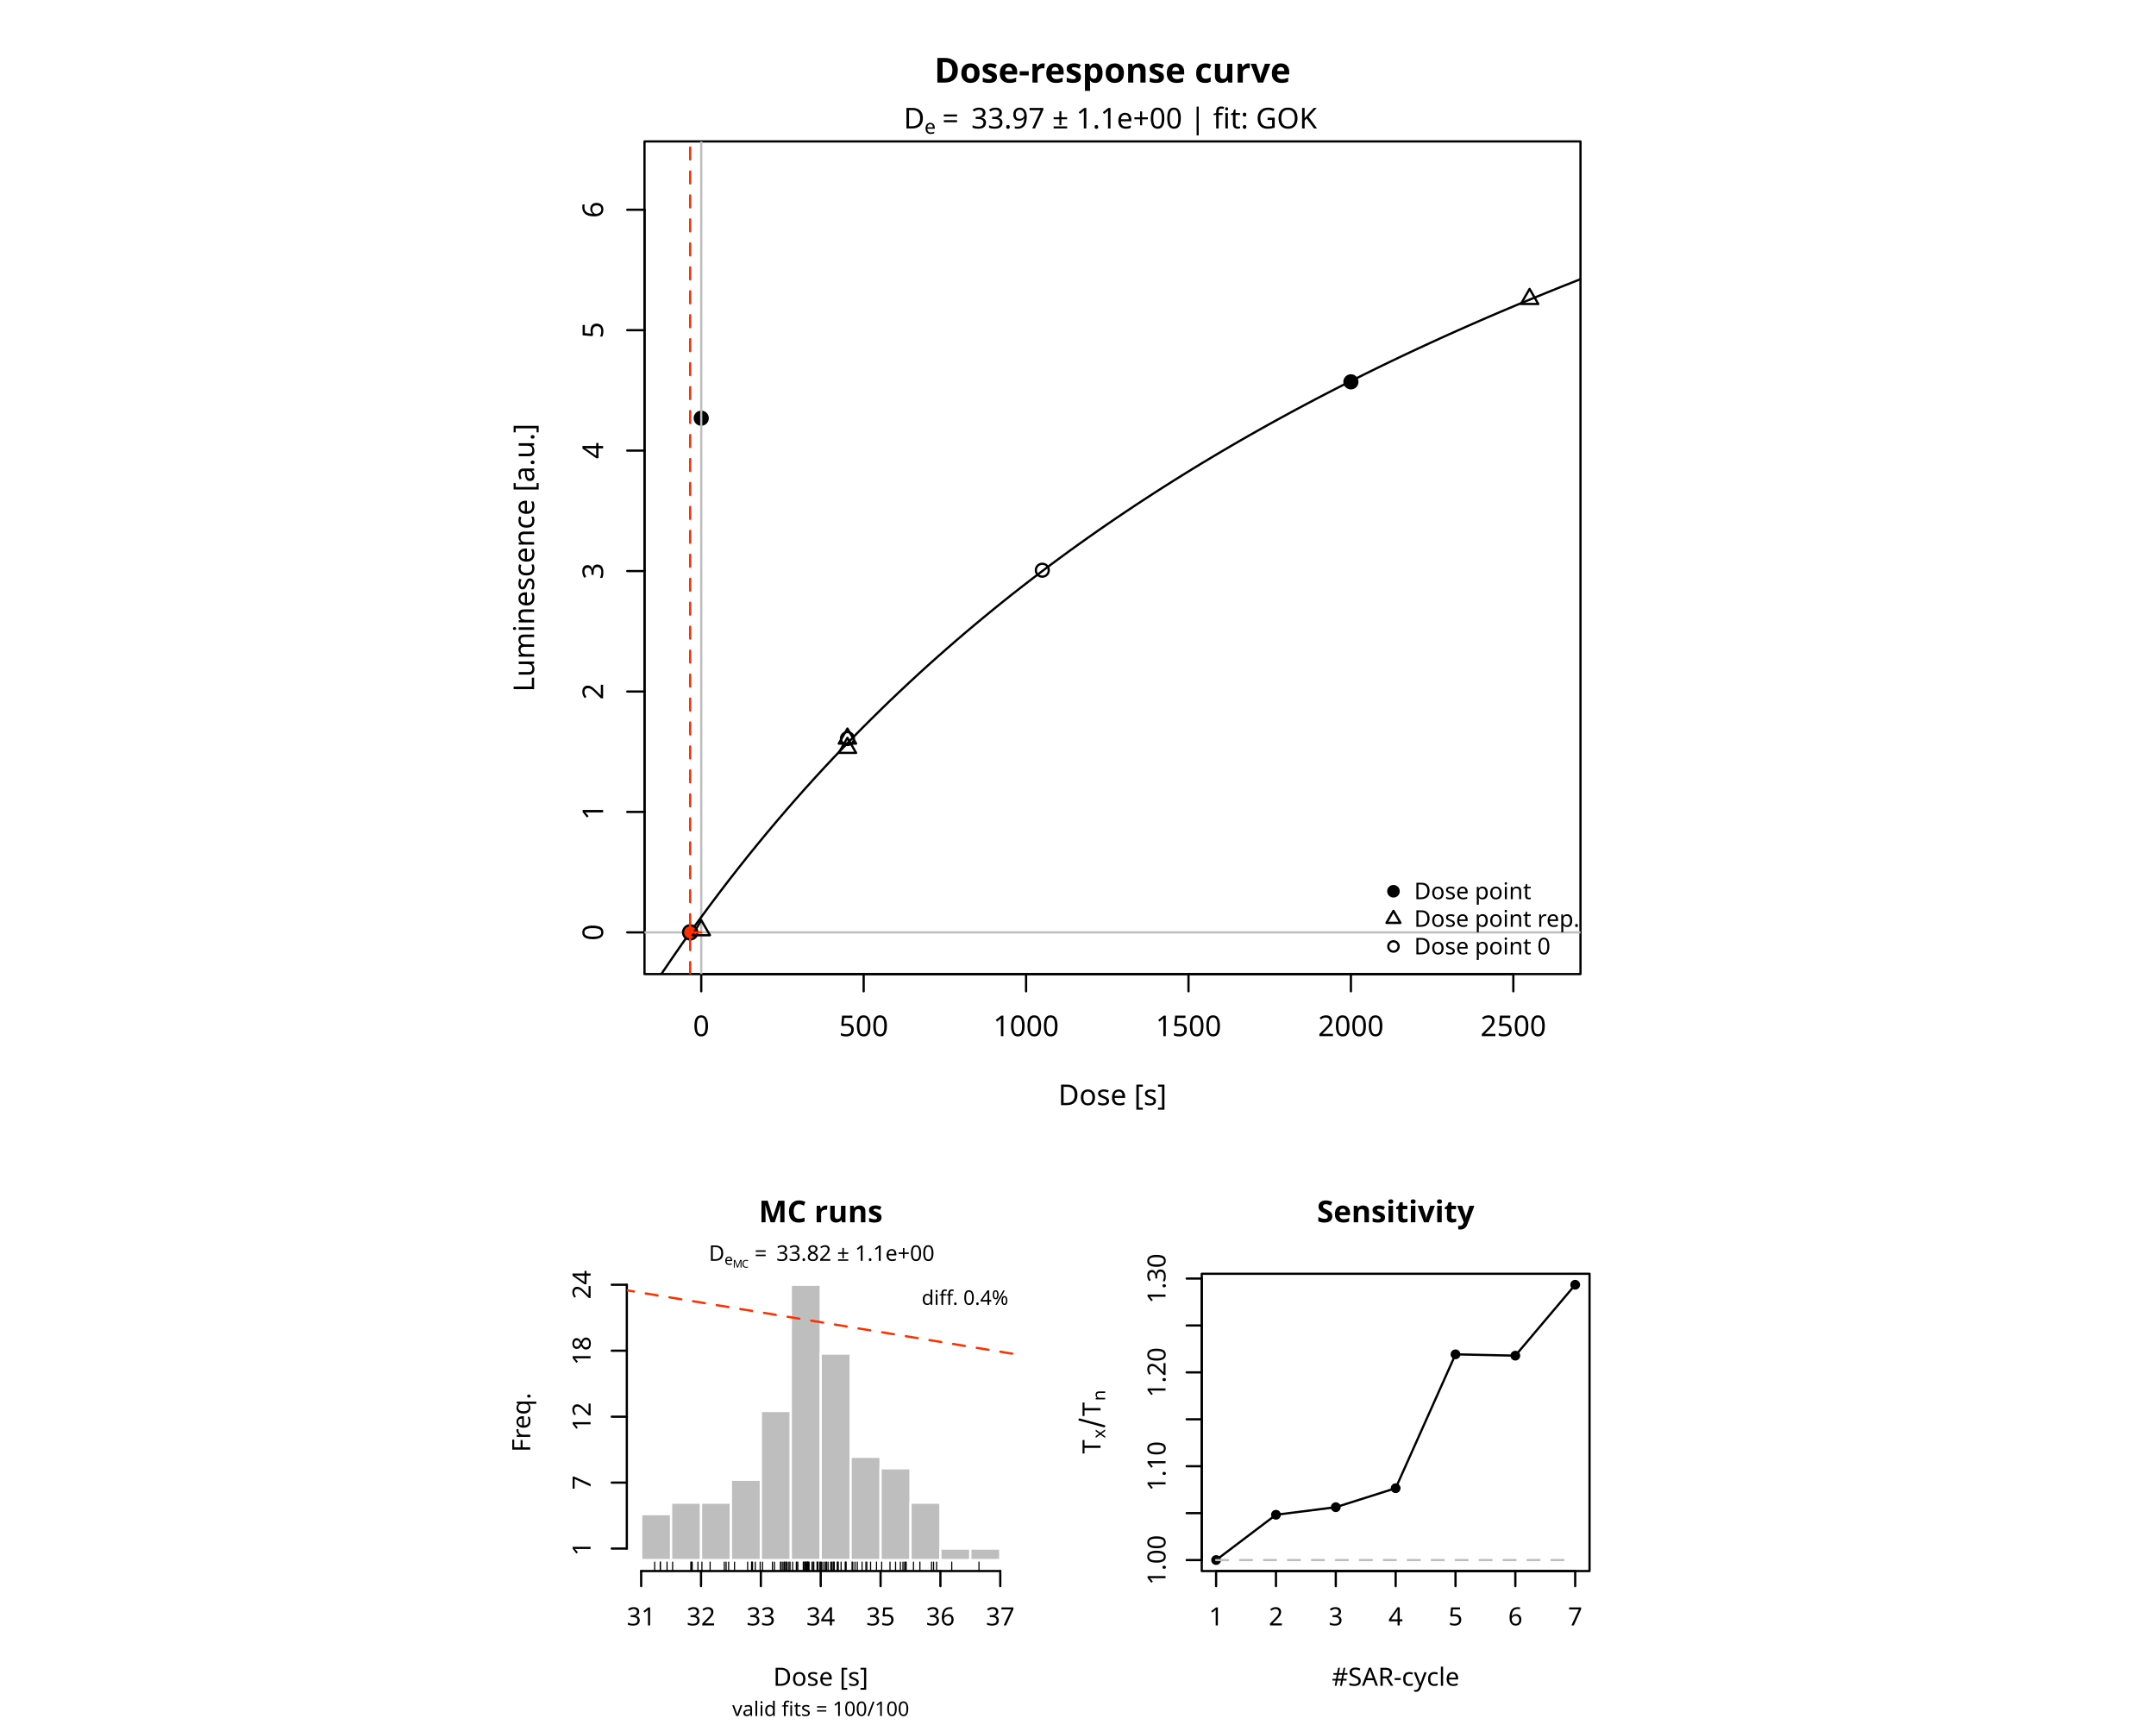
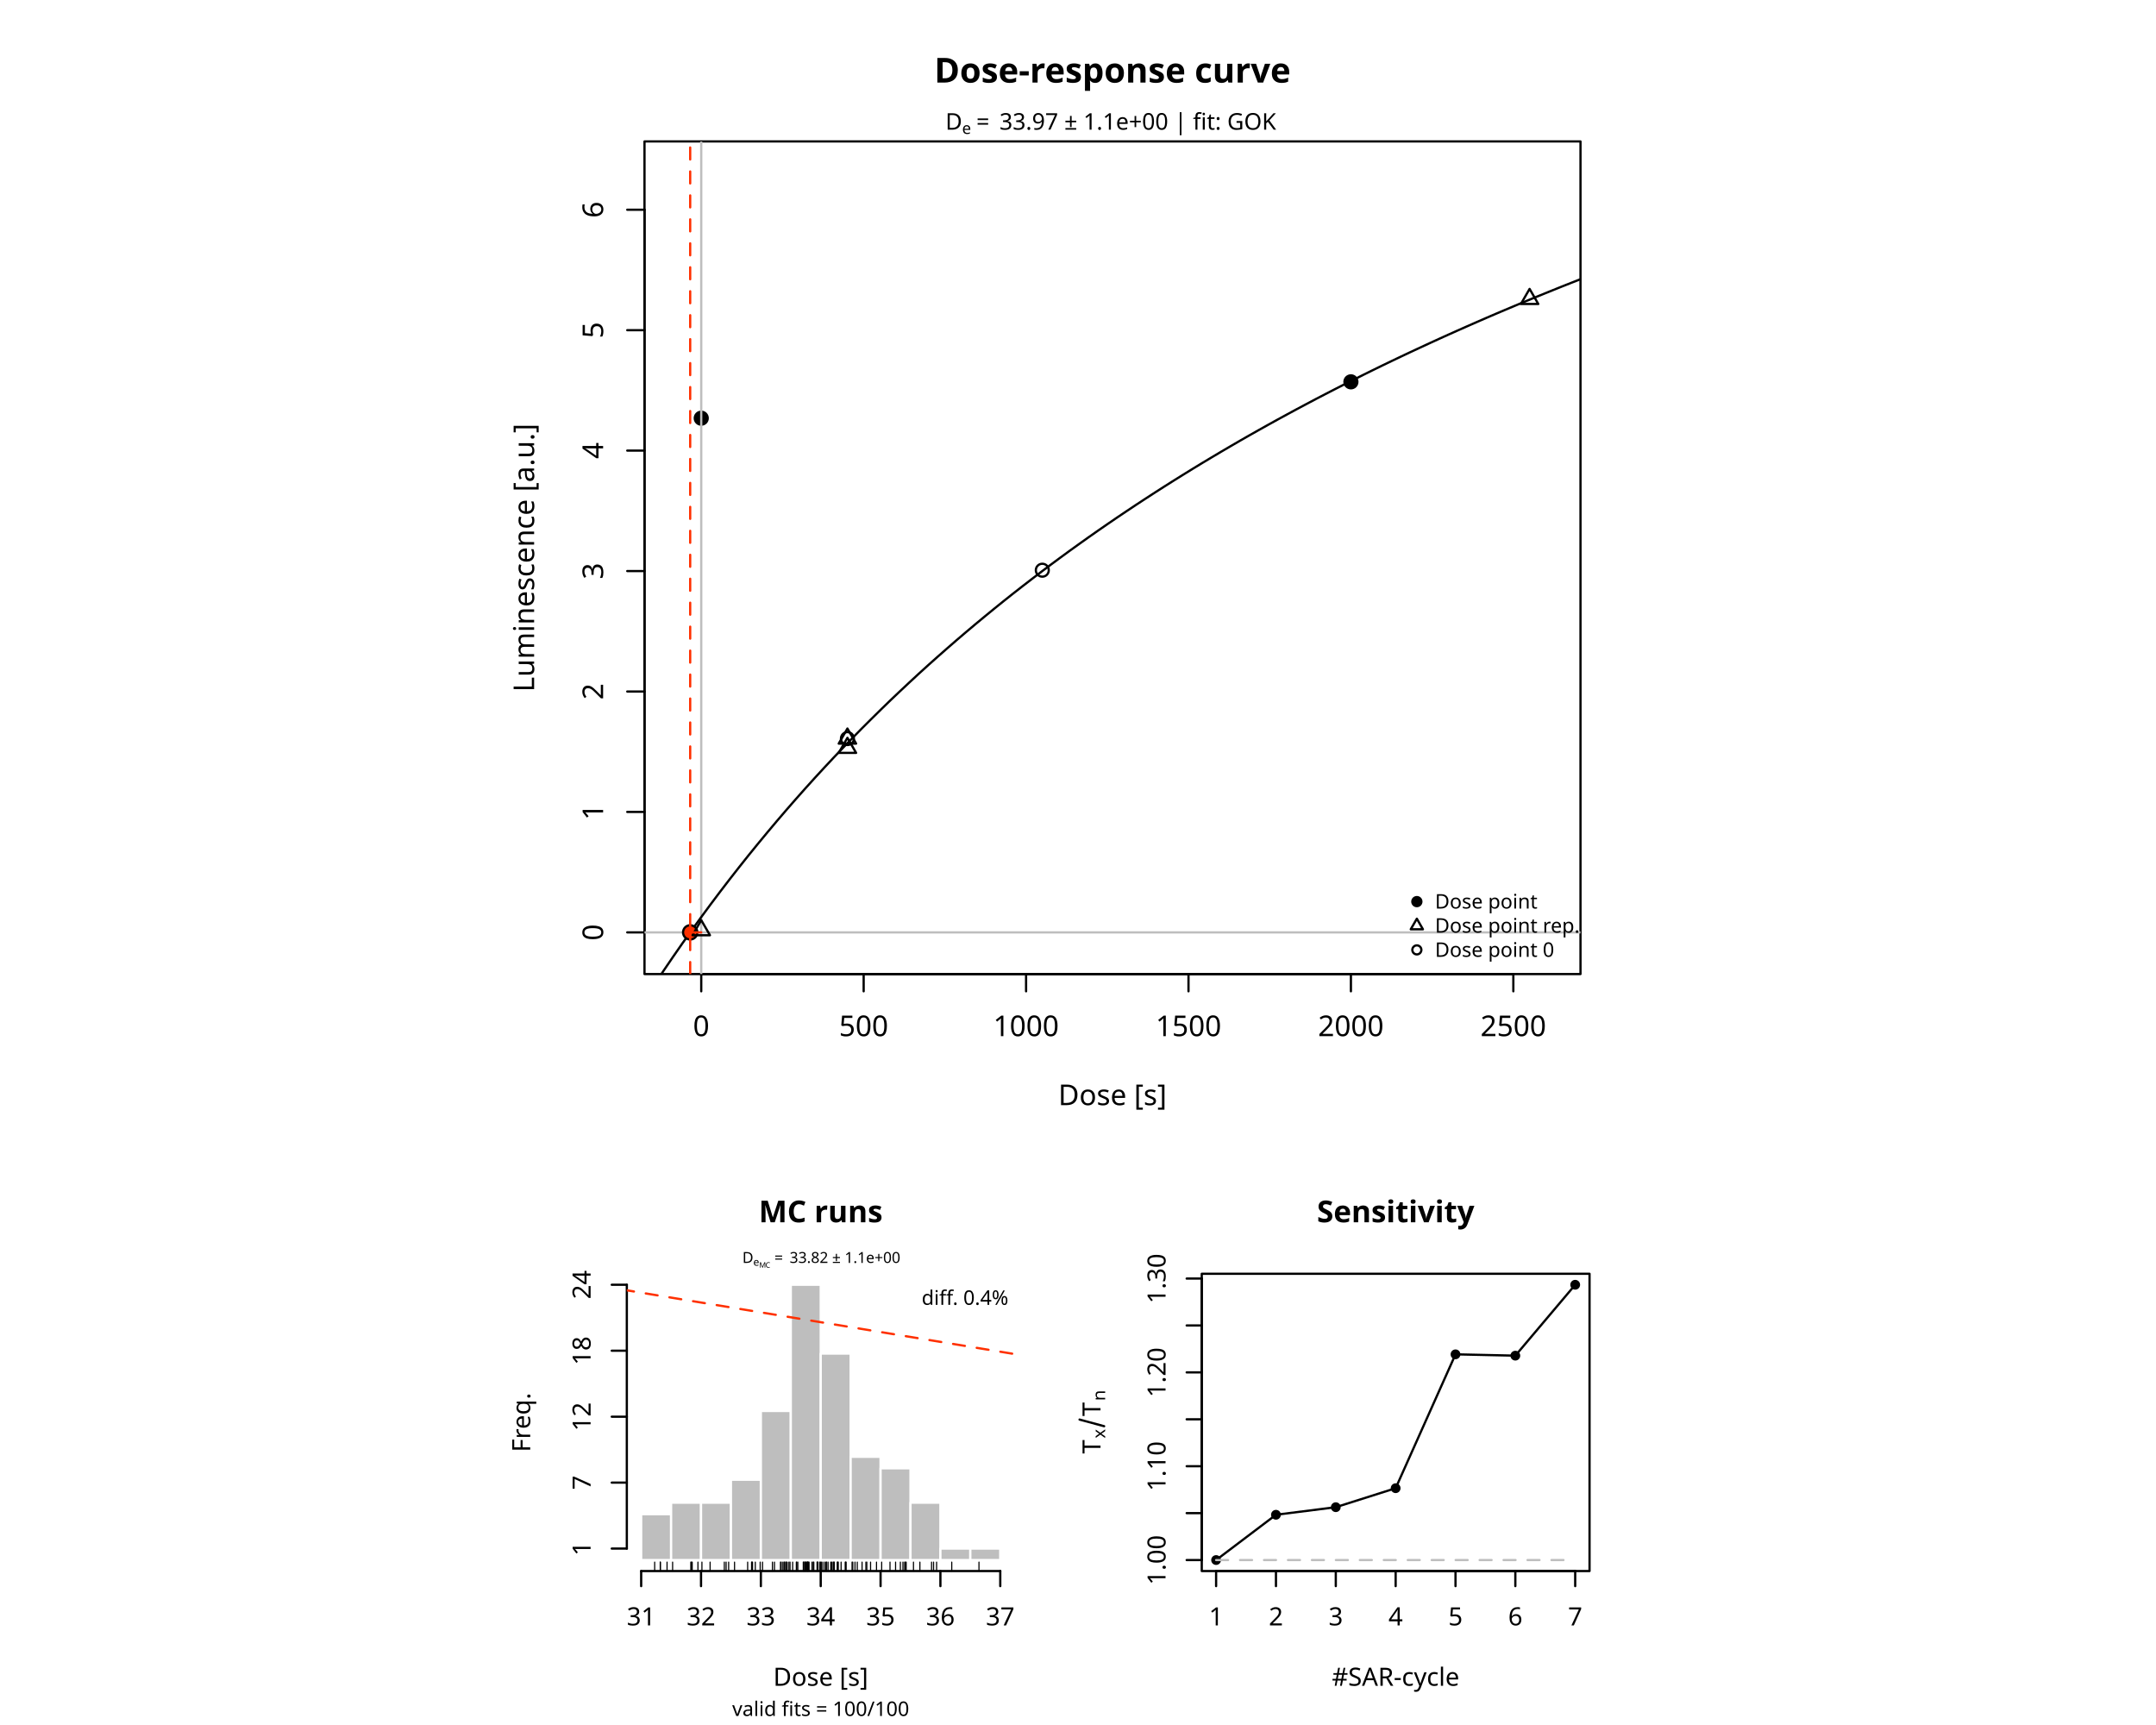
<svg xmlns="http://www.w3.org/2000/svg" class="svglite" data-engine-version="2.0" width="720.00pt" height="576.00pt" viewBox="0 0 720.00 576.00">
  <defs>
    <style type="text/css">
    .svglite line, .svglite polyline, .svglite polygon, .svglite path, .svglite rect, .svglite circle {
      fill: none;
      stroke: #000000;
      stroke-linecap: round;
      stroke-linejoin: round;
      stroke-miterlimit: 10.00;
    }
  </style>
  </defs>
  <rect width="100%" height="100%" style="stroke: none; fill: #FFFFFF;" />
  <defs>
    <clipPath id="cpMC4wMHw3MjAuMDB8MC4wMHw1NzYuMDA=">
      <rect x="0.00" y="0.00" width="720.00" height="576.00" />
    </clipPath>
  </defs>
  <g clip-path="url(#cpMC4wMHw3MjAuMDB8MC4wMHw1NzYuMDA=)">
</g>
  <defs>
    <clipPath id="cpMjE1LjIzfDUyNy44MXw0Ny4yM3wzMjUuMjU=">
      <rect x="215.23" y="47.23" width="312.58" height="278.02" />
    </clipPath>
  </defs>
  <g clip-path="url(#cpMjE1LjIzfDUyNy44MXw0Ny4yM3wzMjUuMjU=)">
    <circle cx="234.18" cy="139.64" r="2.16" style="stroke-width: 0.75; fill: #000000;" />
    <polygon points="283.00,246.36 285.90,251.40 280.09,251.40 " style="stroke-width: 0.75; fill: none;" />
    <circle cx="348.08" cy="190.40" r="2.16" style="stroke-width: 0.75;" />
    <circle cx="451.14" cy="127.50" r="2.16" style="stroke-width: 0.75; fill: #000000;" />
    <polygon points="510.81,96.47 513.72,101.51 507.90,101.51 " style="stroke-width: 0.75; fill: none;" />
    <circle cx="283.00" cy="246.62" r="2.16" style="stroke-width: 0.75;" />
  </g>
  <g clip-path="url(#cpMC4wMHw3MjAuMDB8MC4wMHw1NzYuMDA=)">
    <line x1="234.18" y1="325.25" x2="505.38" y2="325.25" style="stroke-width: 0.75;" />
    <line x1="234.18" y1="325.25" x2="234.18" y2="331.01" style="stroke-width: 0.75;" />
    <line x1="288.42" y1="325.25" x2="288.42" y2="331.01" style="stroke-width: 0.75;" />
    <line x1="342.66" y1="325.25" x2="342.66" y2="331.01" style="stroke-width: 0.75;" />
    <line x1="396.90" y1="325.25" x2="396.90" y2="331.01" style="stroke-width: 0.75;" />
    <line x1="451.14" y1="325.25" x2="451.14" y2="331.01" style="stroke-width: 0.75;" />
    <line x1="505.38" y1="325.25" x2="505.38" y2="331.01" style="stroke-width: 0.75;" />
    <text x="234.18" y="345.98" text-anchor="middle" style="font-size: 9.60px; font-family: sans;" textLength="5.34px" lengthAdjust="spacingAndGlyphs">0</text>
    <text x="288.42" y="345.98" text-anchor="middle" style="font-size: 9.60px; font-family: sans;" textLength="16.02px" lengthAdjust="spacingAndGlyphs">500</text>
    <text x="342.66" y="345.98" text-anchor="middle" style="font-size: 9.60px; font-family: sans;" textLength="21.36px" lengthAdjust="spacingAndGlyphs">1000</text>
    <text x="396.90" y="345.98" text-anchor="middle" style="font-size: 9.60px; font-family: sans;" textLength="21.36px" lengthAdjust="spacingAndGlyphs">1500</text>
    <text x="451.14" y="345.98" text-anchor="middle" style="font-size: 9.60px; font-family: sans;" textLength="21.36px" lengthAdjust="spacingAndGlyphs">2000</text>
    <text x="505.38" y="345.98" text-anchor="middle" style="font-size: 9.60px; font-family: sans;" textLength="21.36px" lengthAdjust="spacingAndGlyphs">2500</text>
    <line x1="215.23" y1="311.33" x2="215.23" y2="70.03" style="stroke-width: 0.75;" />
    <line x1="215.23" y1="311.33" x2="209.47" y2="311.33" style="stroke-width: 0.75;" />
    <line x1="215.23" y1="271.11" x2="209.47" y2="271.11" style="stroke-width: 0.75;" />
    <line x1="215.23" y1="230.90" x2="209.47" y2="230.90" style="stroke-width: 0.75;" />
    <line x1="215.23" y1="190.68" x2="209.47" y2="190.68" style="stroke-width: 0.75;" />
    <line x1="215.23" y1="150.46" x2="209.47" y2="150.46" style="stroke-width: 0.75;" />
    <line x1="215.23" y1="110.25" x2="209.47" y2="110.25" style="stroke-width: 0.75;" />
    <line x1="215.23" y1="70.03" x2="209.47" y2="70.03" style="stroke-width: 0.75;" />
    <text transform="translate(201.41,311.33) rotate(-90)" text-anchor="middle" style="font-size: 9.60px; font-family: sans;" textLength="5.34px" lengthAdjust="spacingAndGlyphs">0</text>
    <text transform="translate(201.41,271.11) rotate(-90)" text-anchor="middle" style="font-size: 9.60px; font-family: sans;" textLength="5.34px" lengthAdjust="spacingAndGlyphs">1</text>
    <text transform="translate(201.41,230.90) rotate(-90)" text-anchor="middle" style="font-size: 9.60px; font-family: sans;" textLength="5.34px" lengthAdjust="spacingAndGlyphs">2</text>
    <text transform="translate(201.41,190.68) rotate(-90)" text-anchor="middle" style="font-size: 9.60px; font-family: sans;" textLength="5.34px" lengthAdjust="spacingAndGlyphs">3</text>
    <text transform="translate(201.41,150.46) rotate(-90)" text-anchor="middle" style="font-size: 9.60px; font-family: sans;" textLength="5.34px" lengthAdjust="spacingAndGlyphs">4</text>
    <text transform="translate(201.41,110.25) rotate(-90)" text-anchor="middle" style="font-size: 9.60px; font-family: sans;" textLength="5.34px" lengthAdjust="spacingAndGlyphs">5</text>
    <text transform="translate(201.41,70.03) rotate(-90)" text-anchor="middle" style="font-size: 9.60px; font-family: sans;" textLength="5.34px" lengthAdjust="spacingAndGlyphs">6</text>
    <polygon points="215.23,325.25 527.81,325.25 527.81,47.23 215.23,47.23 " style="stroke-width: 0.75; fill: none;" />
  </g>
  <defs>
    <clipPath id="cpMTY4LjAwfDU1Mi4wMHwwLjAwfDM4NC4wMA==">
      <rect x="168.00" y="0.00" width="384.00" height="384.00" />
    </clipPath>
  </defs>
  <g clip-path="url(#cpMTY4LjAwfDU1Mi4wMHwwLjAwfDM4NC4wMA==)">
    <text x="371.52" y="369.02" text-anchor="middle" style="font-size: 9.60px; font-family: sans;" textLength="35.22px" lengthAdjust="spacingAndGlyphs">Dose [s]</text>
    <text transform="translate(178.37,186.24) rotate(-90)" text-anchor="middle" style="font-size: 9.60px; font-family: sans;" textLength="85.93px" lengthAdjust="spacingAndGlyphs">Luminescence [a.u.]</text>
  </g>
  <g clip-path="url(#cpMjE1LjIzfDUyNy44MXw0Ny4yM3wzMjUuMjU=)">
    <line x1="234.18" y1="325.25" x2="234.18" y2="47.23" style="stroke-width: 0.75; stroke: #BEBEBE;" />
    <line x1="215.23" y1="311.33" x2="527.81" y2="311.33" style="stroke-width: 0.75; stroke: #BEBEBE;" />
  </g>
  <g clip-path="url(#cpMTY4LjAwfDU1Mi4wMHwwLjAwfDM4NC4wMA==)">
    <text x="371.52" y="27.58" text-anchor="middle" style="font-size: 11.52px; font-weight: bold; font-family: sans;" textLength="109.52px" lengthAdjust="spacingAndGlyphs">Dose-response curve</text>
  </g>
  <g clip-path="url(#cpMjE1LjIzfDUyNy44MXw0Ny4yM3wzMjUuMjU=)">
    <polyline points="215.23,333.78 218.39,328.95 221.55,324.22 224.70,319.59 227.86,315.04 231.02,310.59 234.18,306.23 234.18,306.22 237.33,301.95 240.49,297.75 243.65,293.63 246.81,289.59 249.96,285.63 253.12,281.74 256.28,277.92 259.43,274.17 262.59,270.48 265.75,266.86 268.91,263.30 272.06,259.81 275.22,256.38 278.38,253.00 281.54,249.68 284.69,246.42 287.85,243.20 291.01,240.05 294.17,236.94 297.32,233.88 300.48,230.88 303.64,227.92 306.79,225.00 309.95,222.13 313.11,219.31 316.27,216.53 319.42,213.79 322.58,211.09 325.74,208.43 328.90,205.81 332.05,203.23 335.21,200.68 338.37,198.17 341.53,195.70 344.68,193.27 347.84,190.86 351.00,188.49 354.15,186.16 357.31,183.85 360.47,181.58 363.63,179.33 366.78,177.12 369.94,174.94 373.10,172.78 376.26,170.66 379.41,168.56 382.57,166.49 385.73,164.44 388.89,162.42 392.04,160.43 395.20,158.46 398.36,156.51 401.51,154.59 404.67,152.70 407.83,150.82 410.99,148.97 414.14,147.14 417.30,145.33 420.46,143.55 423.62,141.78 426.77,140.04 429.93,138.32 433.09,136.61 436.25,134.93 439.40,133.26 442.56,131.62 445.72,129.99 448.87,128.38 452.03,126.79 455.19,125.21 458.35,123.65 461.50,122.11 464.66,120.59 467.82,119.08 470.98,117.59 474.13,116.12 477.29,114.66 480.45,113.21 483.61,111.78 486.76,110.37 489.92,108.97 493.08,107.58 496.23,106.21 499.39,104.85 502.55,103.51 505.71,102.18 508.86,100.86 512.02,99.56 515.18,98.27 518.34,96.99 521.49,95.72 524.65,94.47 527.81,93.23 " style="stroke-width: 0.75;" />
    <circle cx="230.49" cy="311.33" r="2.38" style="stroke-width: 0.75; fill: #FF3000;" />
    <polygon points="283.00,243.26 285.90,248.30 280.09,248.30 " style="stroke-width: 0.75; fill: none;" />
    <polygon points="234.18,307.25 237.09,312.29 231.27,312.29 " style="stroke-width: 0.75; fill: none;" />
    <line x1="230.49" y1="325.25" x2="230.49" y2="47.23" style="stroke-width: 0.75; stroke: #FF3000; stroke-dasharray: 4.00,4.00;" />
    <polyline points="234.18,311.33 230.49,311.33 " style="stroke-width: 0.75; stroke: #FF3000; stroke-dasharray: 4.00,4.00;" />
  </g>
  <g clip-path="url(#cpMC4wMHw3MjAuMDB8MC4wMHw1NzYuMDA=)">
-     <text x="301.78" y="42.89" style="font-size: 9.60px; font-family: sans;" textLength="6.94px" lengthAdjust="spacingAndGlyphs">D</text>
-     <text x="308.71" y="44.67" style="font-size: 6.72px; font-family: sans;" textLength="3.74px" lengthAdjust="spacingAndGlyphs">e</text>
-     <text x="314.67" y="42.89" style="font-size: 9.60px; font-family: sans;" textLength="7.45px" lengthAdjust="spacingAndGlyphs">=</text>
-     <text x="324.35" y="42.89" style="font-size: 9.60px; font-family: sans;" textLength="116.91px" lengthAdjust="spacingAndGlyphs">33.97 ± 1.1e+00  | fit:  GOK</text>
+     <text x="315.73" y="43.30" style="font-size: 7.68px; font-family: sans;" textLength="5.55px" lengthAdjust="spacingAndGlyphs">D</text>
+     <text x="321.28" y="44.72" style="font-size: 5.38px; font-family: sans;" textLength="2.99px" lengthAdjust="spacingAndGlyphs">e</text>
+     <text x="326.04" y="43.30" style="font-size: 7.68px; font-family: sans;" textLength="5.96px" lengthAdjust="spacingAndGlyphs">=</text>
+     <text x="333.78" y="43.30" style="font-size: 7.68px; font-family: sans;" textLength="93.53px" lengthAdjust="spacingAndGlyphs">33.97 ± 1.1e+00  | fit:  GOK</text>
  </g>
  <g clip-path="url(#cpMjE1LjIzfDUyNy44MXw0Ny4yM3wzMjUuMjU=)">
-     <circle cx="465.35" cy="297.60" r="1.73" style="stroke-width: 0.75; fill: #000000;" />
-     <polygon points="465.35,304.13 467.68,308.16 463.02,308.16 " style="stroke-width: 0.75; fill: none;" />
-     <circle cx="465.35" cy="316.03" r="1.73" style="stroke-width: 0.75;" />
-     <text x="472.26" y="300.24" style="font-size: 7.68px; font-family: sans;" textLength="36.72px" lengthAdjust="spacingAndGlyphs">Dose point</text>
-     <text x="472.26" y="309.46" style="font-size: 7.68px; font-family: sans;" textLength="52.09px" lengthAdjust="spacingAndGlyphs">Dose point rep.</text>
-     <text x="472.26" y="318.67" style="font-size: 7.68px; font-family: sans;" textLength="43.13px" lengthAdjust="spacingAndGlyphs">Dose point 0</text>
+     <circle cx="473.16" cy="301.06" r="1.51" style="stroke-width: 0.75; fill: #000000;" />
+     <polygon points="473.16,306.77 475.19,310.30 471.12,310.30 " style="stroke-width: 0.75; fill: none;" />
+     <circle cx="473.16" cy="317.18" r="1.51" style="stroke-width: 0.75;" />
+     <text x="479.21" y="303.37" style="font-size: 6.72px; font-family: sans;" textLength="32.13px" lengthAdjust="spacingAndGlyphs">Dose point</text>
+     <text x="479.21" y="311.43" style="font-size: 6.72px; font-family: sans;" textLength="45.58px" lengthAdjust="spacingAndGlyphs">Dose point rep.</text>
+     <text x="479.21" y="319.50" style="font-size: 6.72px; font-family: sans;" textLength="37.74px" lengthAdjust="spacingAndGlyphs">Dose point 0</text>
  </g>
  <defs>
    <clipPath id="cpMjA5LjMzfDMzOC44M3w0MjUuMzN8NTI0LjU5">
      <rect x="209.33" y="425.33" width="129.50" height="99.26" />
    </clipPath>
  </defs>
  <g clip-path="url(#cpMjA5LjMzfDMzOC44M3w0MjUuMzN8NTI0LjU5)">
</g>
  <defs>
    <clipPath id="cpMTY4LjAwfDM2MC4wMHwzODQuMDB8NTc2LjAw">
      <rect x="168.00" y="384.00" width="192.00" height="192.00" />
    </clipPath>
  </defs>
  <g clip-path="url(#cpMTY4LjAwfDM2MC4wMHwzODQuMDB8NTc2LjAw)">
    <text x="274.08" y="408.13" text-anchor="middle" style="font-size: 10.08px; font-weight: bold; font-family: sans;" textLength="38.10px" lengthAdjust="spacingAndGlyphs">MC runs</text>
    <text x="274.08" y="572.98" text-anchor="middle" style="font-size: 6.72px; font-family: sans;" textLength="56.23px" lengthAdjust="spacingAndGlyphs">valid fits = 100/100</text>
    <text x="274.08" y="562.90" text-anchor="middle" style="font-size: 8.40px; font-family: sans;" textLength="30.82px" lengthAdjust="spacingAndGlyphs">Dose [s]</text>
    <text transform="translate(177.07,474.96) rotate(-90)" text-anchor="middle" style="font-size: 8.40px; font-family: sans;" textLength="19.61px" lengthAdjust="spacingAndGlyphs">Freq.</text>
  </g>
  <g clip-path="url(#cpMjA5LjMzfDMzOC44M3w0MjUuMzN8NTI0LjU5)">
    <rect x="214.12" y="505.60" width="9.99" height="15.32" style="stroke-width: 0.75; stroke: #FFFFFF; fill: #BEBEBE;" />
    <rect x="224.12" y="501.77" width="9.99" height="19.15" style="stroke-width: 0.75; stroke: #FFFFFF; fill: #BEBEBE;" />
    <rect x="234.11" y="501.77" width="9.99" height="19.15" style="stroke-width: 0.75; stroke: #FFFFFF; fill: #BEBEBE;" />
    <rect x="244.10" y="494.11" width="9.99" height="26.81" style="stroke-width: 0.75; stroke: #FFFFFF; fill: #BEBEBE;" />
    <rect x="254.09" y="471.13" width="9.99" height="49.79" style="stroke-width: 0.75; stroke: #FFFFFF; fill: #BEBEBE;" />
    <rect x="264.09" y="429.00" width="9.99" height="91.91" style="stroke-width: 0.75; stroke: #FFFFFF; fill: #BEBEBE;" />
    <rect x="274.08" y="451.98" width="9.99" height="68.93" style="stroke-width: 0.75; stroke: #FFFFFF; fill: #BEBEBE;" />
    <rect x="284.07" y="486.45" width="9.99" height="34.47" style="stroke-width: 0.75; stroke: #FFFFFF; fill: #BEBEBE;" />
    <rect x="294.07" y="490.28" width="9.99" height="30.64" style="stroke-width: 0.75; stroke: #FFFFFF; fill: #BEBEBE;" />
    <rect x="304.06" y="501.77" width="9.99" height="19.15" style="stroke-width: 0.75; stroke: #FFFFFF; fill: #BEBEBE;" />
    <rect x="314.05" y="517.09" width="9.99" height="3.83" style="stroke-width: 0.75; stroke: #FFFFFF; fill: #BEBEBE;" />
    <rect x="324.04" y="517.09" width="9.99" height="3.83" style="stroke-width: 0.75; stroke: #FFFFFF; fill: #BEBEBE;" />
  </g>
  <g clip-path="url(#cpMC4wMHw3MjAuMDB8MC4wMHw1NzYuMDA=)">
    <line x1="214.12" y1="524.59" x2="334.04" y2="524.59" style="stroke-width: 0.75;" />
    <line x1="214.12" y1="524.59" x2="214.12" y2="529.63" style="stroke-width: 0.75;" />
    <line x1="234.11" y1="524.59" x2="234.11" y2="529.63" style="stroke-width: 0.75;" />
    <line x1="254.09" y1="524.59" x2="254.09" y2="529.63" style="stroke-width: 0.75;" />
    <line x1="274.08" y1="524.59" x2="274.08" y2="529.63" style="stroke-width: 0.75;" />
    <line x1="294.07" y1="524.59" x2="294.07" y2="529.63" style="stroke-width: 0.75;" />
    <line x1="314.05" y1="524.59" x2="314.05" y2="529.63" style="stroke-width: 0.75;" />
    <line x1="334.04" y1="524.59" x2="334.04" y2="529.63" style="stroke-width: 0.75;" />
    <text x="214.12" y="542.74" text-anchor="middle" style="font-size: 8.40px; font-family: sans;" textLength="9.34px" lengthAdjust="spacingAndGlyphs">31</text>
    <text x="234.11" y="542.74" text-anchor="middle" style="font-size: 8.40px; font-family: sans;" textLength="9.34px" lengthAdjust="spacingAndGlyphs">32</text>
    <text x="254.09" y="542.74" text-anchor="middle" style="font-size: 8.40px; font-family: sans;" textLength="9.34px" lengthAdjust="spacingAndGlyphs">33</text>
    <text x="274.08" y="542.74" text-anchor="middle" style="font-size: 8.40px; font-family: sans;" textLength="9.34px" lengthAdjust="spacingAndGlyphs">34</text>
    <text x="294.07" y="542.74" text-anchor="middle" style="font-size: 8.40px; font-family: sans;" textLength="9.34px" lengthAdjust="spacingAndGlyphs">35</text>
    <text x="314.05" y="542.74" text-anchor="middle" style="font-size: 8.40px; font-family: sans;" textLength="9.34px" lengthAdjust="spacingAndGlyphs">36</text>
    <text x="334.04" y="542.74" text-anchor="middle" style="font-size: 8.40px; font-family: sans;" textLength="9.34px" lengthAdjust="spacingAndGlyphs">37</text>
    <line x1="209.33" y1="517.09" x2="209.33" y2="429.00" style="stroke-width: 0.75;" />
    <line x1="209.33" y1="517.09" x2="204.29" y2="517.09" style="stroke-width: 0.75;" />
    <line x1="209.33" y1="495.07" x2="204.29" y2="495.07" style="stroke-width: 0.75;" />
    <line x1="209.33" y1="473.05" x2="204.29" y2="473.05" style="stroke-width: 0.75;" />
    <line x1="209.33" y1="451.02" x2="204.29" y2="451.02" style="stroke-width: 0.75;" />
    <line x1="209.33" y1="429.00" x2="204.29" y2="429.00" style="stroke-width: 0.75;" />
    <text transform="translate(197.23,517.09) rotate(-90)" text-anchor="middle" style="font-size: 8.40px; font-family: sans;" textLength="4.67px" lengthAdjust="spacingAndGlyphs">1</text>
    <text transform="translate(197.23,495.07) rotate(-90)" text-anchor="middle" style="font-size: 8.40px; font-family: sans;" textLength="4.67px" lengthAdjust="spacingAndGlyphs">7</text>
    <text transform="translate(197.23,473.05) rotate(-90)" text-anchor="middle" style="font-size: 8.40px; font-family: sans;" textLength="9.34px" lengthAdjust="spacingAndGlyphs">12</text>
    <text transform="translate(197.23,451.02) rotate(-90)" text-anchor="middle" style="font-size: 8.40px; font-family: sans;" textLength="9.34px" lengthAdjust="spacingAndGlyphs">18</text>
    <text transform="translate(197.23,429.00) rotate(-90)" text-anchor="middle" style="font-size: 8.40px; font-family: sans;" textLength="9.34px" lengthAdjust="spacingAndGlyphs">24</text>
  </g>
  <g clip-path="url(#cpMjA5LjMzfDMzOC44M3w0MjUuMzN8NTI0LjU5)">
    <polyline points="-2880.00,520.92 -2732.62,520.92 -2150.96,520.92 -1569.29,520.92 -987.63,520.92 -405.96,520.92 -405.42,520.92 175.70,425.33 757.37,520.92 1339.03,520.92 1920.70,520.92 2502.36,520.92 3084.02,520.92 3600.00,520.92 " style="stroke-width: 0.75; stroke: #FF3000; stroke-dasharray: 4.00,4.00;" />
  </g>
  <g clip-path="url(#cpMC4wMHw3MjAuMDB8MC4wMHw1NzYuMDA=)">
    <line x1="218.63" y1="524.59" x2="218.63" y2="521.61" style="stroke-width: 0.38;" />
    <line x1="220.49" y1="524.59" x2="220.49" y2="521.61" style="stroke-width: 0.38;" />
    <line x1="220.52" y1="524.59" x2="220.52" y2="521.61" style="stroke-width: 0.38;" />
    <line x1="222.76" y1="524.59" x2="222.76" y2="521.61" style="stroke-width: 0.38;" />
    <line x1="224.62" y1="524.59" x2="224.62" y2="521.61" style="stroke-width: 0.38;" />
    <line x1="230.70" y1="524.59" x2="230.70" y2="521.61" style="stroke-width: 0.38;" />
    <line x1="230.90" y1="524.59" x2="230.90" y2="521.61" style="stroke-width: 0.38;" />
    <line x1="231.16" y1="524.59" x2="231.16" y2="521.61" style="stroke-width: 0.38;" />
    <line x1="233.08" y1="524.59" x2="233.08" y2="521.61" style="stroke-width: 0.38;" />
    <line x1="234.41" y1="524.59" x2="234.41" y2="521.61" style="stroke-width: 0.38;" />
    <line x1="237.14" y1="524.59" x2="237.14" y2="521.61" style="stroke-width: 0.38;" />
    <line x1="241.89" y1="524.59" x2="241.89" y2="521.61" style="stroke-width: 0.38;" />
    <line x1="242.49" y1="524.59" x2="242.49" y2="521.61" style="stroke-width: 0.38;" />
    <line x1="243.33" y1="524.59" x2="243.33" y2="521.61" style="stroke-width: 0.38;" />
    <line x1="245.30" y1="524.59" x2="245.30" y2="521.61" style="stroke-width: 0.38;" />
    <line x1="249.68" y1="524.59" x2="249.68" y2="521.61" style="stroke-width: 0.38;" />
    <line x1="250.99" y1="524.59" x2="250.99" y2="521.61" style="stroke-width: 0.38;" />
    <line x1="251.11" y1="524.59" x2="251.11" y2="521.61" style="stroke-width: 0.38;" />
    <line x1="251.31" y1="524.59" x2="251.31" y2="521.61" style="stroke-width: 0.38;" />
    <line x1="252.23" y1="524.59" x2="252.23" y2="521.61" style="stroke-width: 0.38;" />
    <line x1="253.86" y1="524.59" x2="253.86" y2="521.61" style="stroke-width: 0.38;" />
    <line x1="254.65" y1="524.59" x2="254.65" y2="521.61" style="stroke-width: 0.38;" />
    <line x1="257.95" y1="524.59" x2="257.95" y2="521.61" style="stroke-width: 0.38;" />
    <line x1="258.64" y1="524.59" x2="258.64" y2="521.61" style="stroke-width: 0.38;" />
    <line x1="260.64" y1="524.59" x2="260.64" y2="521.61" style="stroke-width: 0.38;" />
    <line x1="260.89" y1="524.59" x2="260.89" y2="521.61" style="stroke-width: 0.38;" />
    <line x1="261.46" y1="524.59" x2="261.46" y2="521.61" style="stroke-width: 0.38;" />
    <line x1="261.86" y1="524.59" x2="261.86" y2="521.61" style="stroke-width: 0.38;" />
    <line x1="262.01" y1="524.59" x2="262.01" y2="521.61" style="stroke-width: 0.38;" />
    <line x1="262.45" y1="524.59" x2="262.45" y2="521.61" style="stroke-width: 0.38;" />
    <line x1="262.50" y1="524.59" x2="262.50" y2="521.61" style="stroke-width: 0.38;" />
    <line x1="262.90" y1="524.59" x2="262.90" y2="521.61" style="stroke-width: 0.38;" />
    <line x1="263.48" y1="524.59" x2="263.48" y2="521.61" style="stroke-width: 0.38;" />
    <line x1="263.83" y1="524.59" x2="263.83" y2="521.61" style="stroke-width: 0.38;" />
    <line x1="264.71" y1="524.59" x2="264.71" y2="521.61" style="stroke-width: 0.38;" />
    <line x1="265.94" y1="524.59" x2="265.94" y2="521.61" style="stroke-width: 0.38;" />
    <line x1="266.09" y1="524.59" x2="266.09" y2="521.61" style="stroke-width: 0.38;" />
    <line x1="266.43" y1="524.59" x2="266.43" y2="521.61" style="stroke-width: 0.38;" />
    <line x1="268.26" y1="524.59" x2="268.26" y2="521.61" style="stroke-width: 0.38;" />
    <line x1="268.36" y1="524.59" x2="268.36" y2="521.61" style="stroke-width: 0.38;" />
    <line x1="268.76" y1="524.59" x2="268.76" y2="521.61" style="stroke-width: 0.38;" />
    <line x1="268.77" y1="524.59" x2="268.77" y2="521.61" style="stroke-width: 0.38;" />
    <line x1="268.92" y1="524.59" x2="268.92" y2="521.61" style="stroke-width: 0.38;" />
    <line x1="269.20" y1="524.59" x2="269.20" y2="521.61" style="stroke-width: 0.38;" />
    <line x1="269.45" y1="524.59" x2="269.45" y2="521.61" style="stroke-width: 0.38;" />
    <line x1="269.63" y1="524.59" x2="269.63" y2="521.61" style="stroke-width: 0.38;" />
    <line x1="269.66" y1="524.59" x2="269.66" y2="521.61" style="stroke-width: 0.38;" />
    <line x1="269.78" y1="524.59" x2="269.78" y2="521.61" style="stroke-width: 0.38;" />
    <line x1="269.99" y1="524.59" x2="269.99" y2="521.61" style="stroke-width: 0.38;" />
    <line x1="270.18" y1="524.59" x2="270.18" y2="521.61" style="stroke-width: 0.38;" />
    <line x1="271.17" y1="524.59" x2="271.17" y2="521.61" style="stroke-width: 0.38;" />
    <line x1="271.58" y1="524.59" x2="271.58" y2="521.61" style="stroke-width: 0.38;" />
    <line x1="271.77" y1="524.59" x2="271.77" y2="521.61" style="stroke-width: 0.38;" />
    <line x1="272.86" y1="524.59" x2="272.86" y2="521.61" style="stroke-width: 0.38;" />
    <line x1="272.96" y1="524.59" x2="272.96" y2="521.61" style="stroke-width: 0.38;" />
    <line x1="273.18" y1="524.59" x2="273.18" y2="521.61" style="stroke-width: 0.38;" />
    <line x1="273.81" y1="524.59" x2="273.81" y2="521.61" style="stroke-width: 0.38;" />
    <line x1="273.96" y1="524.59" x2="273.96" y2="521.61" style="stroke-width: 0.38;" />
    <line x1="274.30" y1="524.59" x2="274.30" y2="521.61" style="stroke-width: 0.38;" />
    <line x1="274.80" y1="524.59" x2="274.80" y2="521.61" style="stroke-width: 0.38;" />
    <line x1="275.47" y1="524.59" x2="275.47" y2="521.61" style="stroke-width: 0.38;" />
    <line x1="275.90" y1="524.59" x2="275.90" y2="521.61" style="stroke-width: 0.38;" />
    <line x1="276.04" y1="524.59" x2="276.04" y2="521.61" style="stroke-width: 0.38;" />
    <line x1="276.53" y1="524.59" x2="276.53" y2="521.61" style="stroke-width: 0.38;" />
    <line x1="277.43" y1="524.59" x2="277.43" y2="521.61" style="stroke-width: 0.38;" />
    <line x1="277.72" y1="524.59" x2="277.72" y2="521.61" style="stroke-width: 0.38;" />
    <line x1="278.21" y1="524.59" x2="278.21" y2="521.61" style="stroke-width: 0.38;" />
    <line x1="278.43" y1="524.59" x2="278.43" y2="521.61" style="stroke-width: 0.38;" />
    <line x1="278.61" y1="524.59" x2="278.61" y2="521.61" style="stroke-width: 0.38;" />
    <line x1="279.60" y1="524.59" x2="279.60" y2="521.61" style="stroke-width: 0.38;" />
    <line x1="279.81" y1="524.59" x2="279.81" y2="521.61" style="stroke-width: 0.38;" />
    <line x1="279.91" y1="524.59" x2="279.91" y2="521.61" style="stroke-width: 0.38;" />
    <line x1="280.89" y1="524.59" x2="280.89" y2="521.61" style="stroke-width: 0.38;" />
    <line x1="282.27" y1="524.59" x2="282.27" y2="521.61" style="stroke-width: 0.38;" />
    <line x1="282.41" y1="524.59" x2="282.41" y2="521.61" style="stroke-width: 0.38;" />
    <line x1="282.55" y1="524.59" x2="282.55" y2="521.61" style="stroke-width: 0.38;" />
    <line x1="284.55" y1="524.59" x2="284.55" y2="521.61" style="stroke-width: 0.38;" />
    <line x1="284.79" y1="524.59" x2="284.79" y2="521.61" style="stroke-width: 0.38;" />
    <line x1="285.53" y1="524.59" x2="285.53" y2="521.61" style="stroke-width: 0.38;" />
    <line x1="286.29" y1="524.59" x2="286.29" y2="521.61" style="stroke-width: 0.38;" />
    <line x1="287.89" y1="524.59" x2="287.89" y2="521.61" style="stroke-width: 0.38;" />
    <line x1="289.17" y1="524.59" x2="289.17" y2="521.61" style="stroke-width: 0.38;" />
    <line x1="289.47" y1="524.59" x2="289.47" y2="521.61" style="stroke-width: 0.38;" />
    <line x1="290.73" y1="524.59" x2="290.73" y2="521.61" style="stroke-width: 0.38;" />
    <line x1="292.71" y1="524.59" x2="292.71" y2="521.61" style="stroke-width: 0.38;" />
    <line x1="294.44" y1="524.59" x2="294.44" y2="521.61" style="stroke-width: 0.38;" />
    <line x1="297.22" y1="524.59" x2="297.22" y2="521.61" style="stroke-width: 0.38;" />
    <line x1="299.08" y1="524.59" x2="299.08" y2="521.61" style="stroke-width: 0.38;" />
    <line x1="300.68" y1="524.59" x2="300.68" y2="521.61" style="stroke-width: 0.38;" />
    <line x1="301.54" y1="524.59" x2="301.54" y2="521.61" style="stroke-width: 0.38;" />
    <line x1="302.12" y1="524.59" x2="302.12" y2="521.61" style="stroke-width: 0.38;" />
    <line x1="302.36" y1="524.59" x2="302.36" y2="521.61" style="stroke-width: 0.38;" />
    <line x1="302.62" y1="524.59" x2="302.62" y2="521.61" style="stroke-width: 0.38;" />
    <line x1="305.06" y1="524.59" x2="305.06" y2="521.61" style="stroke-width: 0.38;" />
    <line x1="307.20" y1="524.59" x2="307.20" y2="521.61" style="stroke-width: 0.38;" />
    <line x1="311.10" y1="524.59" x2="311.10" y2="521.61" style="stroke-width: 0.38;" />
    <line x1="311.77" y1="524.59" x2="311.77" y2="521.61" style="stroke-width: 0.38;" />
    <line x1="312.78" y1="524.59" x2="312.78" y2="521.61" style="stroke-width: 0.38;" />
    <line x1="317.84" y1="524.59" x2="317.84" y2="521.61" style="stroke-width: 0.38;" />
    <line x1="326.93" y1="524.59" x2="326.93" y2="521.61" style="stroke-width: 0.38;" />
  </g>
  <g clip-path="url(#cpMjA5LjMzfDMzOC44M3w0MjUuMzN8NTI0LjU5)">
    <text x="307.79" y="435.70" style="font-size: 6.72px; font-family: sans;" textLength="28.01px" lengthAdjust="spacingAndGlyphs">diff. 0.4%</text>
  </g>
  <g clip-path="url(#cpMC4wMHw3MjAuMDB8MC4wMHw1NzYuMDA=)">
-     <text x="236.71" y="421.01" style="font-size: 7.20px; font-family: sans;" textLength="5.20px" lengthAdjust="spacingAndGlyphs">D</text>
-     <text x="241.92" y="422.34" style="font-size: 5.04px; font-family: sans;" textLength="2.80px" lengthAdjust="spacingAndGlyphs">e</text>
-     <text x="244.72" y="423.28" style="font-size: 3.60px; font-family: sans;" textLength="3.00px" lengthAdjust="spacingAndGlyphs">M</text>
-     <text x="247.72" y="423.28" style="font-size: 3.60px; font-family: sans;" textLength="2.60px" lengthAdjust="spacingAndGlyphs">C</text>
-     <text x="251.99" y="421.01" style="font-size: 7.20px; font-family: sans;" textLength="5.59px" lengthAdjust="spacingAndGlyphs">=</text>
-     <text x="259.24" y="421.01" style="font-size: 7.20px; font-family: sans;" textLength="52.20px" lengthAdjust="spacingAndGlyphs">33.82 ± 1.1e+00</text>
+     <text x="247.92" y="421.70" style="font-size: 5.04px; font-family: sans;" textLength="3.64px" lengthAdjust="spacingAndGlyphs">D</text>
+     <text x="251.56" y="422.64" style="font-size: 3.53px; font-family: sans;" textLength="1.96px" lengthAdjust="spacingAndGlyphs">e</text>
+     <text x="253.53" y="423.29" style="font-size: 2.52px; font-family: sans;" textLength="2.10px" lengthAdjust="spacingAndGlyphs">M</text>
+     <text x="255.63" y="423.29" style="font-size: 2.52px; font-family: sans;" textLength="1.82px" lengthAdjust="spacingAndGlyphs">C</text>
+     <text x="258.61" y="421.70" style="font-size: 5.04px; font-family: sans;" textLength="3.91px" lengthAdjust="spacingAndGlyphs">=</text>
+     <text x="263.69" y="421.70" style="font-size: 5.04px; font-family: sans;" textLength="36.54px" lengthAdjust="spacingAndGlyphs">33.82 ± 1.1e+00</text>
  </g>
  <defs>
    <clipPath id="cpNDAxLjMzfDUzMC44M3w0MjUuMzN8NTI0LjU5">
      <rect x="401.33" y="425.33" width="129.50" height="99.26" />
    </clipPath>
  </defs>
  <g clip-path="url(#cpNDAxLjMzfDUzMC44M3w0MjUuMzN8NTI0LjU5)">
    <polyline points="406.12,520.92 426.11,505.80 446.09,503.27 466.08,496.93 486.07,452.23 506.05,452.67 526.04,429.00 " style="stroke-width: 0.75;" />
    <circle cx="406.12" cy="520.92" r="1.26" style="stroke-width: 0.75; fill: #000000;" />
    <circle cx="426.11" cy="505.80" r="1.26" style="stroke-width: 0.75; fill: #000000;" />
    <circle cx="446.09" cy="503.27" r="1.26" style="stroke-width: 0.75; fill: #000000;" />
    <circle cx="466.08" cy="496.93" r="1.26" style="stroke-width: 0.75; fill: #000000;" />
    <circle cx="486.07" cy="452.23" r="1.26" style="stroke-width: 0.75; fill: #000000;" />
    <circle cx="506.05" cy="452.67" r="1.26" style="stroke-width: 0.75; fill: #000000;" />
    <circle cx="526.04" cy="429.00" r="1.26" style="stroke-width: 0.75; fill: #000000;" />
  </g>
  <g clip-path="url(#cpMC4wMHw3MjAuMDB8MC4wMHw1NzYuMDA=)">
    <line x1="406.12" y1="524.59" x2="526.04" y2="524.59" style="stroke-width: 0.75;" />
    <line x1="406.12" y1="524.59" x2="406.12" y2="529.63" style="stroke-width: 0.75;" />
    <line x1="426.11" y1="524.59" x2="426.11" y2="529.63" style="stroke-width: 0.75;" />
    <line x1="446.09" y1="524.59" x2="446.09" y2="529.63" style="stroke-width: 0.75;" />
    <line x1="466.08" y1="524.59" x2="466.08" y2="529.63" style="stroke-width: 0.75;" />
    <line x1="486.07" y1="524.59" x2="486.07" y2="529.63" style="stroke-width: 0.75;" />
    <line x1="506.05" y1="524.59" x2="506.05" y2="529.63" style="stroke-width: 0.75;" />
    <line x1="526.04" y1="524.59" x2="526.04" y2="529.63" style="stroke-width: 0.75;" />
    <text x="406.12" y="542.74" text-anchor="middle" style="font-size: 8.40px; font-family: sans;" textLength="4.67px" lengthAdjust="spacingAndGlyphs">1</text>
    <text x="426.11" y="542.74" text-anchor="middle" style="font-size: 8.40px; font-family: sans;" textLength="4.67px" lengthAdjust="spacingAndGlyphs">2</text>
    <text x="446.09" y="542.74" text-anchor="middle" style="font-size: 8.40px; font-family: sans;" textLength="4.67px" lengthAdjust="spacingAndGlyphs">3</text>
    <text x="466.08" y="542.74" text-anchor="middle" style="font-size: 8.40px; font-family: sans;" textLength="4.67px" lengthAdjust="spacingAndGlyphs">4</text>
    <text x="486.07" y="542.74" text-anchor="middle" style="font-size: 8.40px; font-family: sans;" textLength="4.67px" lengthAdjust="spacingAndGlyphs">5</text>
    <text x="506.05" y="542.74" text-anchor="middle" style="font-size: 8.40px; font-family: sans;" textLength="4.67px" lengthAdjust="spacingAndGlyphs">6</text>
    <text x="526.04" y="542.74" text-anchor="middle" style="font-size: 8.40px; font-family: sans;" textLength="4.67px" lengthAdjust="spacingAndGlyphs">7</text>
    <line x1="401.33" y1="520.92" x2="401.33" y2="426.93" style="stroke-width: 0.75;" />
    <line x1="401.33" y1="520.92" x2="396.29" y2="520.92" style="stroke-width: 0.75;" />
    <line x1="401.33" y1="505.25" x2="396.29" y2="505.25" style="stroke-width: 0.75;" />
    <line x1="401.33" y1="489.59" x2="396.29" y2="489.59" style="stroke-width: 0.75;" />
    <line x1="401.33" y1="473.92" x2="396.29" y2="473.92" style="stroke-width: 0.75;" />
    <line x1="401.33" y1="458.26" x2="396.29" y2="458.26" style="stroke-width: 0.75;" />
    <line x1="401.33" y1="442.59" x2="396.29" y2="442.59" style="stroke-width: 0.75;" />
    <line x1="401.33" y1="426.93" x2="396.29" y2="426.93" style="stroke-width: 0.75;" />
    <text transform="translate(389.23,520.92) rotate(-90)" text-anchor="middle" style="font-size: 8.40px; font-family: sans;" textLength="16.35px" lengthAdjust="spacingAndGlyphs">1.00</text>
    <text transform="translate(389.23,489.59) rotate(-90)" text-anchor="middle" style="font-size: 8.40px; font-family: sans;" textLength="16.35px" lengthAdjust="spacingAndGlyphs">1.10</text>
    <text transform="translate(389.23,458.26) rotate(-90)" text-anchor="middle" style="font-size: 8.40px; font-family: sans;" textLength="16.35px" lengthAdjust="spacingAndGlyphs">1.20</text>
    <text transform="translate(389.23,426.93) rotate(-90)" text-anchor="middle" style="font-size: 8.40px; font-family: sans;" textLength="16.35px" lengthAdjust="spacingAndGlyphs">1.30</text>
    <polygon points="401.33,524.59 530.83,524.59 530.83,425.33 401.33,425.33 " style="stroke-width: 0.75; fill: none;" />
  </g>
  <defs>
    <clipPath id="cpMzYwLjAwfDU1Mi4wMHwzODQuMDB8NTc2LjAw">
      <rect x="360.00" y="384.00" width="192.00" height="192.00" />
    </clipPath>
  </defs>
  <g clip-path="url(#cpMzYwLjAwfDU1Mi4wMHwzODQuMDB8NTc2LjAw)">
    <text x="466.08" y="408.13" text-anchor="middle" style="font-size: 10.08px; font-weight: bold; font-family: sans;" textLength="45.38px" lengthAdjust="spacingAndGlyphs">Sensitivity</text>
    <text x="466.08" y="562.90" text-anchor="middle" style="font-size: 8.40px; font-family: sans;" textLength="43.89px" lengthAdjust="spacingAndGlyphs">#SAR-cycle</text>
    <text transform="translate(367.52,485.42) rotate(-90)" style="font-size: 8.40px; font-family: sans;" textLength="5.13px" lengthAdjust="spacingAndGlyphs">T</text>
    <text transform="translate(369.07,480.29) rotate(-90)" style="font-size: 5.88px; font-family: sans;" textLength="2.94px" lengthAdjust="spacingAndGlyphs">x</text>
    <polyline points="368.73,476.23 360.52,474.01 " style="stroke-width: 0.75;" />
    <text transform="translate(367.52,472.90) rotate(-90)" style="font-size: 8.40px; font-family: sans;" textLength="5.13px" lengthAdjust="spacingAndGlyphs">T</text>
    <text transform="translate(369.07,467.77) rotate(-90)" style="font-size: 5.88px; font-family: sans;" textLength="3.27px" lengthAdjust="spacingAndGlyphs">n</text>
  </g>
  <g clip-path="url(#cpNDAxLjMzfDUzMC44M3w0MjUuMzN8NTI0LjU5)">
    <polyline points="406.12,520.92 526.04,520.92 " style="stroke-width: 0.75; stroke: #BEBEBE; stroke-dasharray: 4.00,4.00;" />
  </g>
</svg>
